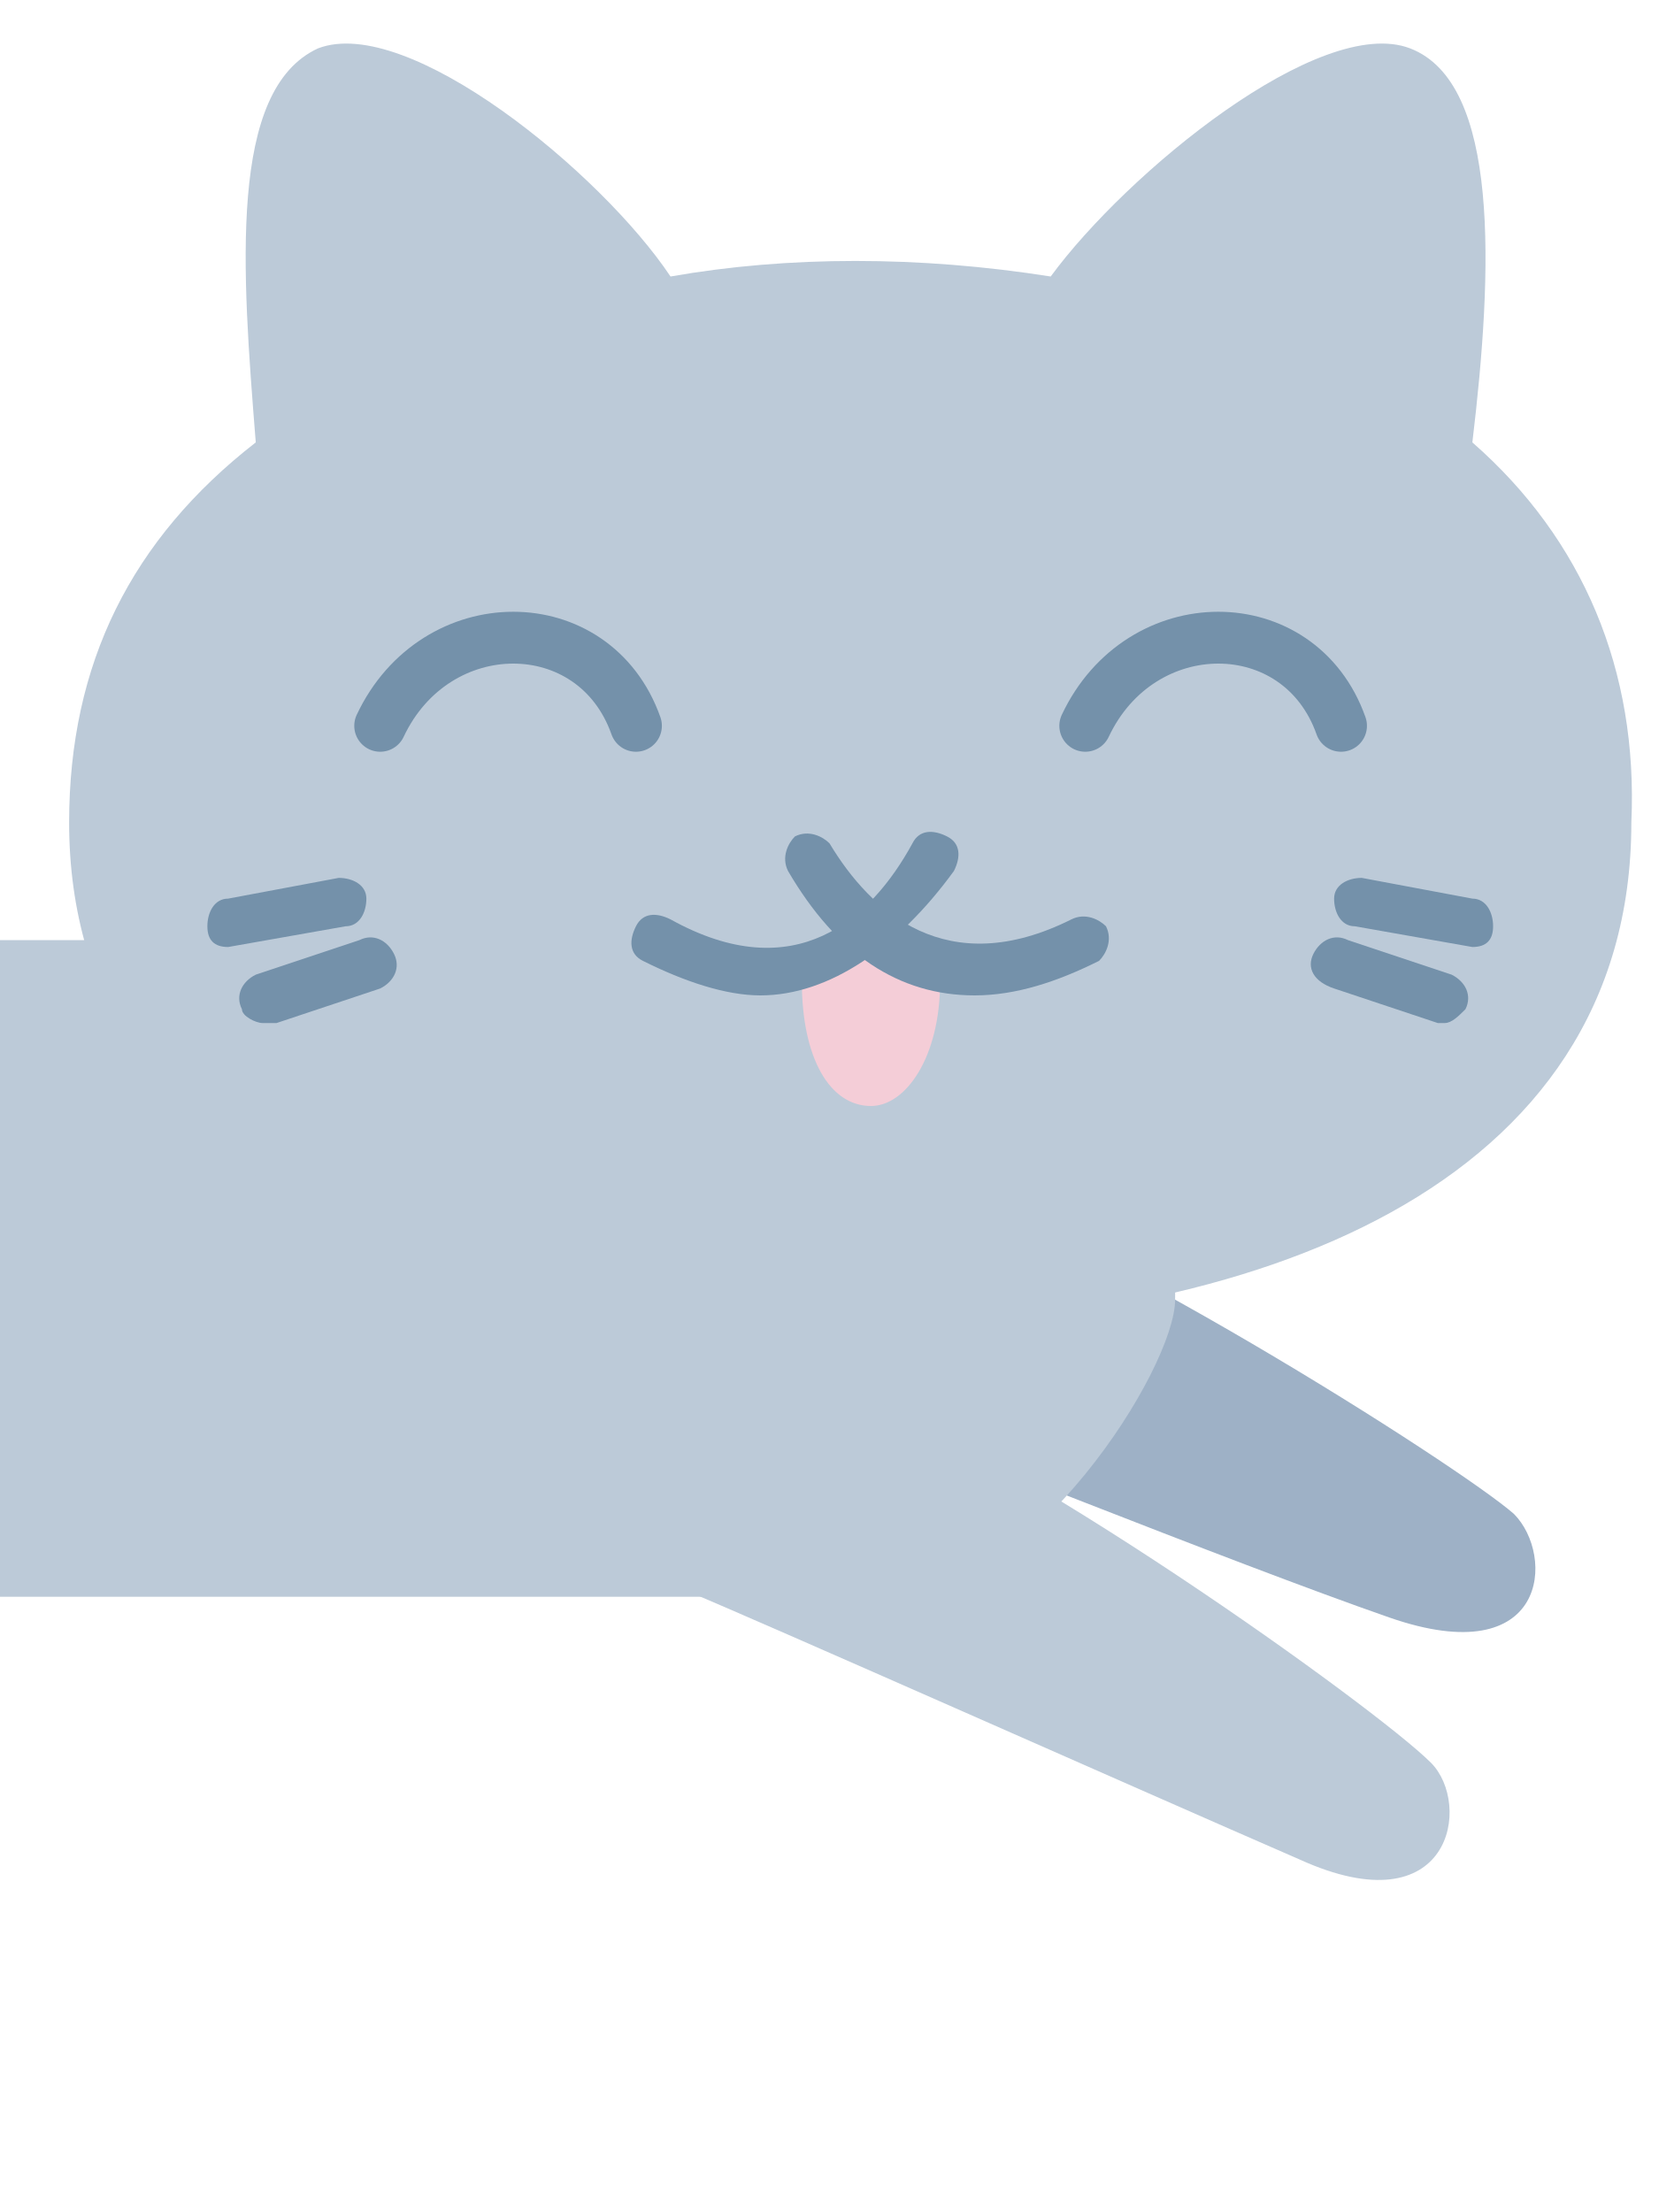
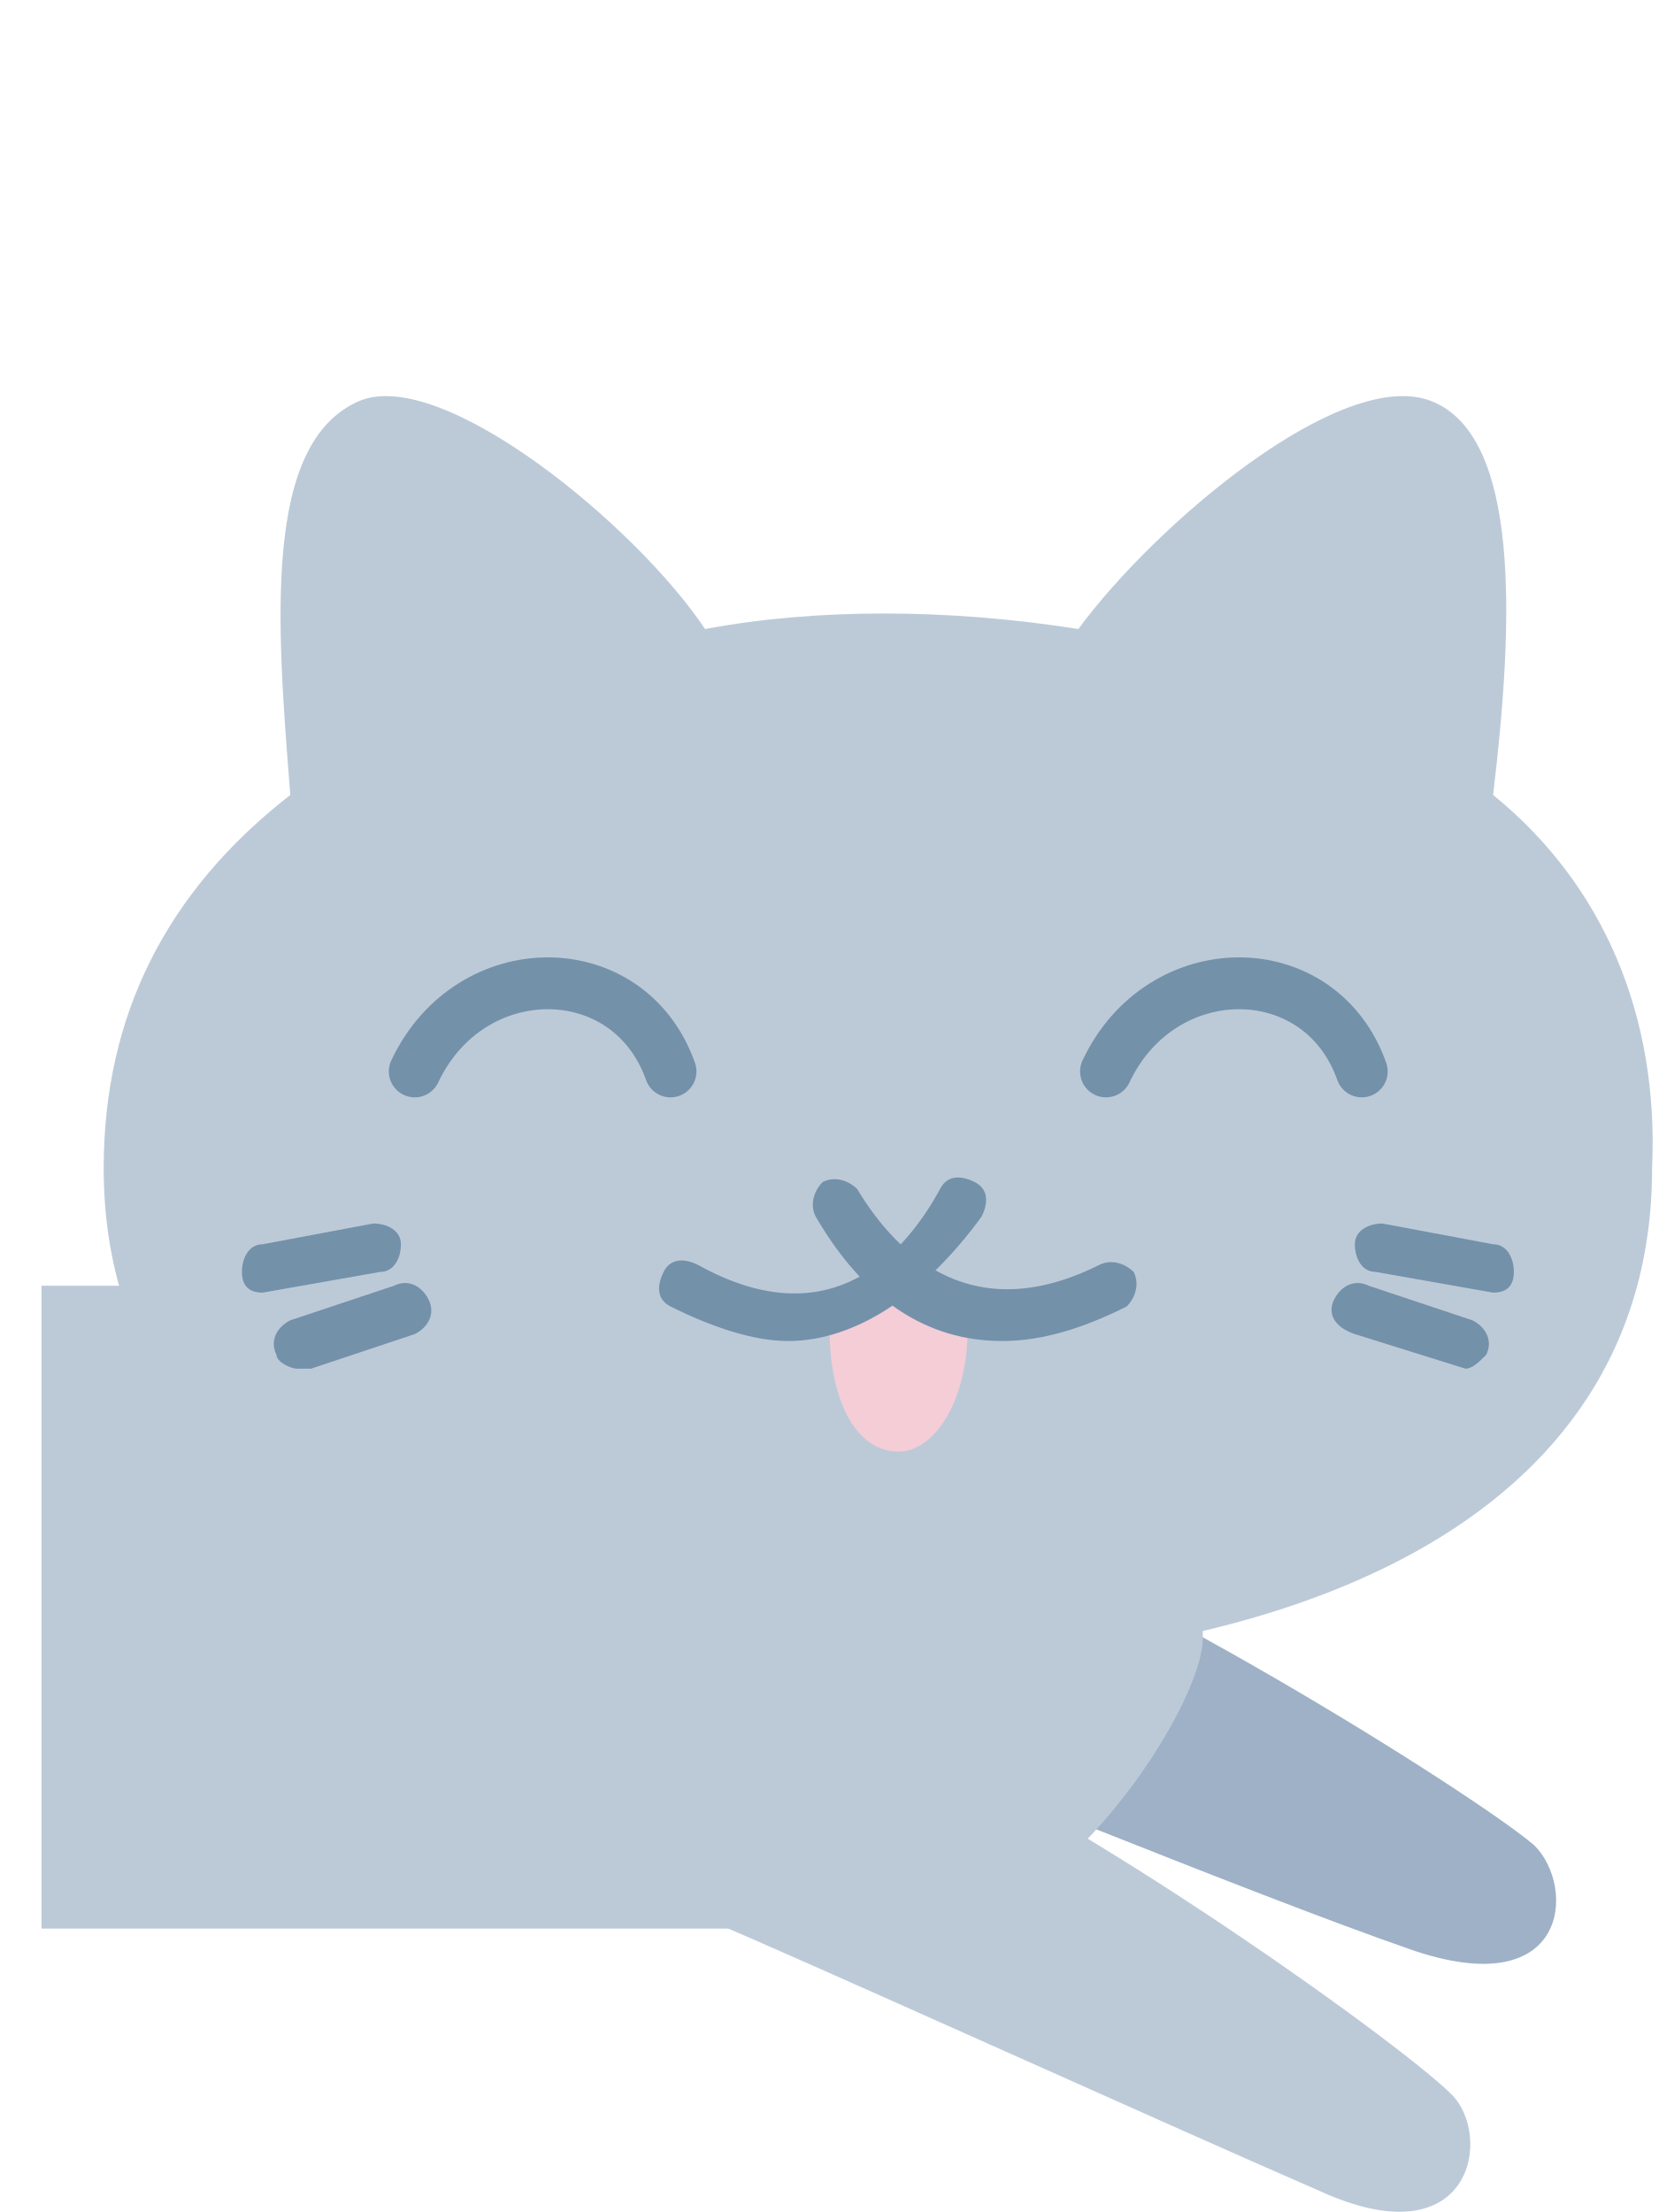
<svg xmlns="http://www.w3.org/2000/svg" version="1.1" id="Layer_1" x="0px" y="0px" viewBox="0 0 24 32" style="enable-background:new 0 0 24 32;" xml:space="preserve">
  <style type="text/css">
	.st0{fill:#9EB1C6;}
	.st1{fill:#BCCAD8;}
	.st2{fill:#F4CDD7;}
	.st3{fill:#7491AA;}
	.st4{fill:none;stroke:#7491AA;stroke-width:0.75;stroke-linecap:round;stroke-miterlimit:3.429;}
</style>
-   <path class="st0" d="M12.9,16.9c2.7,0.8,8.2,4.3,9,5c0.6,0.6,0.5,2.3-1.8,1.5c-2.3-0.8-7-2.7-8.1-3.1" />
-   <path class="st1" d="M0,13.6h17c0,0,0,4.1,0,5.2c0,1-2.1,4.3-4.1,4.3c-1.9,0-13,0-13,0V13.6z" />
-   <path class="st1" d="M12,20c2.6,0.9,7.9,4.7,8.7,5.5c0.6,0.6,0.3,2.4-1.9,1.4c-2.3-1-7.7-3.4-8.9-3.9" />
-   <path class="st1" d="M21.3,6.4c0.3-2.5,0.4-5.2-0.9-5.7c-1.3-0.5-4.1,1.8-5.2,3.3c0,0,0,0,0,0c-1.9-0.3-3.8-0.3-5.5,0  C8.7,2.5,5.9,0.2,4.6,0.7C3.3,1.3,3.5,3.9,3.7,6.4C1.9,7.8,1,9.6,1,11.9c0,5.2,5.5,7.3,11.3,7.3s11.3-2,11.3-7.3  C23.7,9.7,22.9,7.8,21.3,6.4z" />
-   <path class="st2" d="M11.6,14.2c0,1.1,0.4,1.8,1,1.8c0.5,0,1-0.7,1-1.8C12.8,13.3,11.6,14.2,11.6,14.2z" />
-   <path class="st3" d="M14.1,14.4c-1.1,0-2-0.6-2.7-1.8c-0.1-0.2,0-0.4,0.1-0.5c0.2-0.1,0.4,0,0.5,0.1c0.6,1,1.7,2,3.5,1.1  c0.2-0.1,0.4,0,0.5,0.1c0.1,0.2,0,0.4-0.1,0.5C15.3,14.2,14.7,14.4,14.1,14.4z" />
-   <path class="st3" d="M11,14.4c-0.5,0-1.1-0.2-1.7-0.5c-0.2-0.1-0.2-0.3-0.1-0.5c0.1-0.2,0.3-0.2,0.5-0.1c1.8,1,2.9,0,3.5-1.1  c0.1-0.2,0.3-0.2,0.5-0.1c0.2,0.1,0.2,0.3,0.1,0.5C13,13.7,12,14.4,11,14.4z" />
-   <path class="st3" d="M21.3,13.7C21.3,13.7,21.3,13.7,21.3,13.7l-1.7-0.3c-0.2,0-0.3-0.2-0.3-0.4c0-0.2,0.2-0.3,0.4-0.3l1.6,0.3  c0.2,0,0.3,0.2,0.3,0.4C21.6,13.6,21.5,13.7,21.3,13.7z" />
-   <path class="st3" d="M20.9,14.8c0,0-0.1,0-0.1,0l-1.5-0.5C19,14.2,18.9,14,19,13.8c0.1-0.2,0.3-0.3,0.5-0.2l1.5,0.5  c0.2,0.1,0.3,0.3,0.2,0.5C21.1,14.7,21,14.8,20.9,14.8z" />
-   <path class="st3" d="M3.3,13.7c-0.2,0-0.3-0.1-0.3-0.3c0-0.2,0.1-0.4,0.3-0.4l1.6-0.3c0.2,0,0.4,0.1,0.4,0.3c0,0.2-0.1,0.4-0.3,0.4  L3.3,13.7C3.3,13.7,3.3,13.7,3.3,13.7z" />
-   <path class="st3" d="M3.8,14.8c-0.1,0-0.3-0.1-0.3-0.2c-0.1-0.2,0-0.4,0.2-0.5l1.5-0.5c0.2-0.1,0.4,0,0.5,0.2c0.1,0.2,0,0.4-0.2,0.5  l-1.5,0.5C3.8,14.8,3.8,14.8,3.8,14.8z" />
-   <path class="st4" d="M9.2,10.5c-0.6-1.7-2.9-1.7-3.7,0" />
-   <path class="st4" d="M19.4,10.5c-0.6-1.7-2.9-1.7-3.7,0" />
+   <g>
+     <path class="st0" d="M13.3,21.8c2.7,0.8,8.1,4.2,8.9,4.9c0.6,0.6,0.5,2.3-1.8,1.5s-6.9-2.7-8-3.1" />
+     <path class="st1" d="M0.6,18.6h16.8c0,0,0,4,0,5.1c0,1-2.1,4.2-4,4.2s-12.8,0-12.8,0L0.6,18.6L0.6,18.6z" />
+     <path class="st1" d="M12.4,24.9c2.6,0.9,7.8,4.6,8.6,5.4c0.6,0.6,0.3,2.4-1.9,1.4c-2.3-1-7.6-3.4-8.8-3.9" />
+     <path class="st1" d="M21.6,11.5C21.9,9,22,6.3,20.7,5.8s-4,1.8-5.1,3.3l0,0c-1.9-0.3-3.8-0.3-5.4,0c-1-1.5-3.8-3.8-5-3.3   C3.8,6.4,4,9,4.2,11.5c-1.8,1.4-2.7,3.2-2.7,5.4c0,5.1,5.4,7.2,11.2,7.2s11.2-2,11.2-7.2C24,14.7,23.2,12.8,21.6,11.5z" />
+     <path class="st2" d="M12,19.2c0,1.1,0.4,1.8,1,1.8c0.5,0,1-0.7,1-1.8C13.2,18.3,12,19.2,12,19.2z" />
+     <path class="st3" d="M14.5,19.4c-1.1,0-2-0.6-2.7-1.8c-0.1-0.2,0-0.4,0.1-0.5c0.2-0.1,0.4,0,0.5,0.1c0.6,1,1.7,2,3.5,1.1   c0.2-0.1,0.4,0,0.5,0.1c0.1,0.2,0,0.4-0.1,0.5C15.7,19.2,15.1,19.4,14.5,19.4z" />
+     <path class="st3" d="M11.4,19.4c-0.5,0-1.1-0.2-1.7-0.5c-0.2-0.1-0.2-0.3-0.1-0.5s0.3-0.2,0.5-0.1c1.8,1,2.9,0,3.5-1.1   c0.1-0.2,0.3-0.2,0.5-0.1s0.2,0.3,0.1,0.5C13.4,18.7,12.4,19.4,11.4,19.4z" />
+     <path class="st3" d="M21.6,18.7L21.6,18.7l-1.7-0.3c-0.2,0-0.3-0.2-0.3-0.4s0.2-0.3,0.4-0.3l1.6,0.3c0.2,0,0.3,0.2,0.3,0.4   S21.8,18.7,21.6,18.7z" />
+     <path class="st3" d="M21.2,19.8L21.2,19.8l-1.6-0.5c-0.3-0.1-0.4-0.3-0.3-0.5s0.3-0.3,0.5-0.2l1.5,0.5c0.2,0.1,0.3,0.3,0.2,0.5   C21.4,19.7,21.3,19.8,21.2,19.8z" />
+     <path class="st3" d="M3.8,18.7c-0.2,0-0.3-0.1-0.3-0.3S3.6,18,3.8,18l1.6-0.3c0.2,0,0.4,0.1,0.4,0.3s-0.1,0.4-0.3,0.4L3.8,18.7   L3.8,18.7z" />
+     <path class="st3" d="M4.3,19.8c-0.1,0-0.3-0.1-0.3-0.2c-0.1-0.2,0-0.4,0.2-0.5l1.5-0.5c0.2-0.1,0.4,0,0.5,0.2s0,0.4-0.2,0.5   l-1.5,0.5C4.3,19.8,4.3,19.8,4.3,19.8z" />
+     <path class="st4" d="M9.7,15.5c-0.6-1.7-2.9-1.7-3.7,0" />
+     <path class="st4" d="M19.7,15.5c-0.6-1.7-2.9-1.7-3.7,0" />
+   </g>
</svg>
